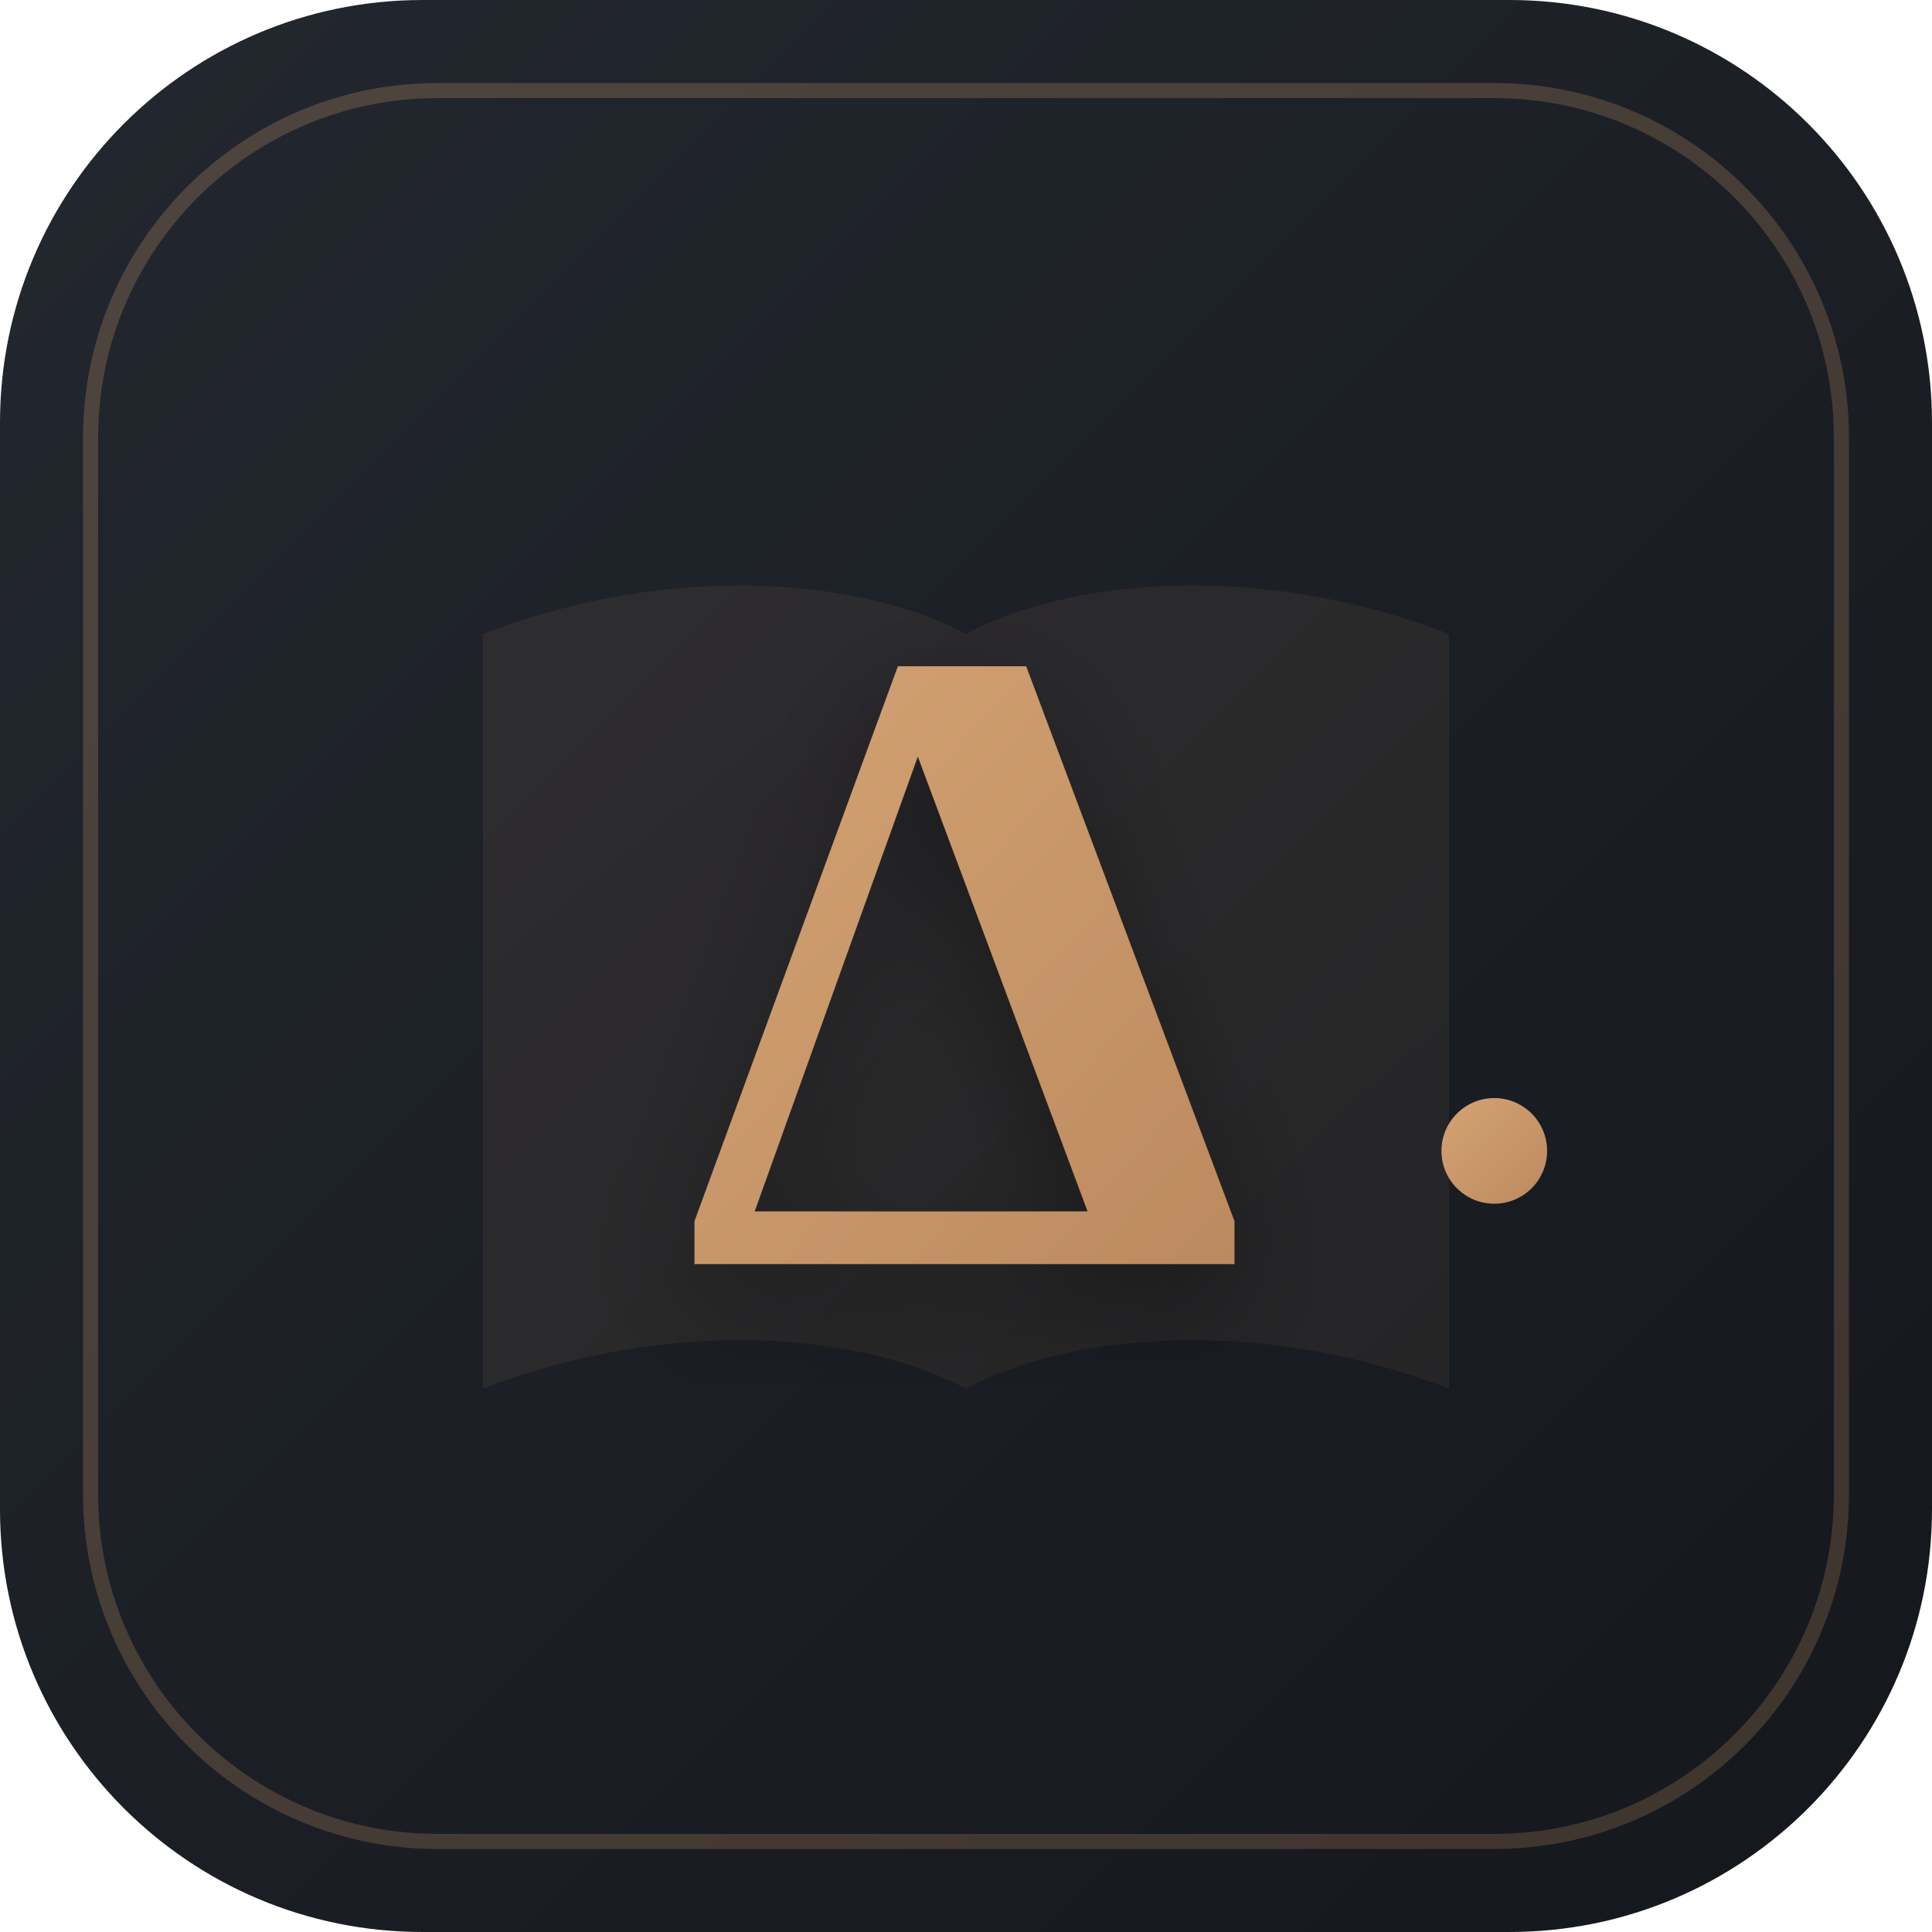
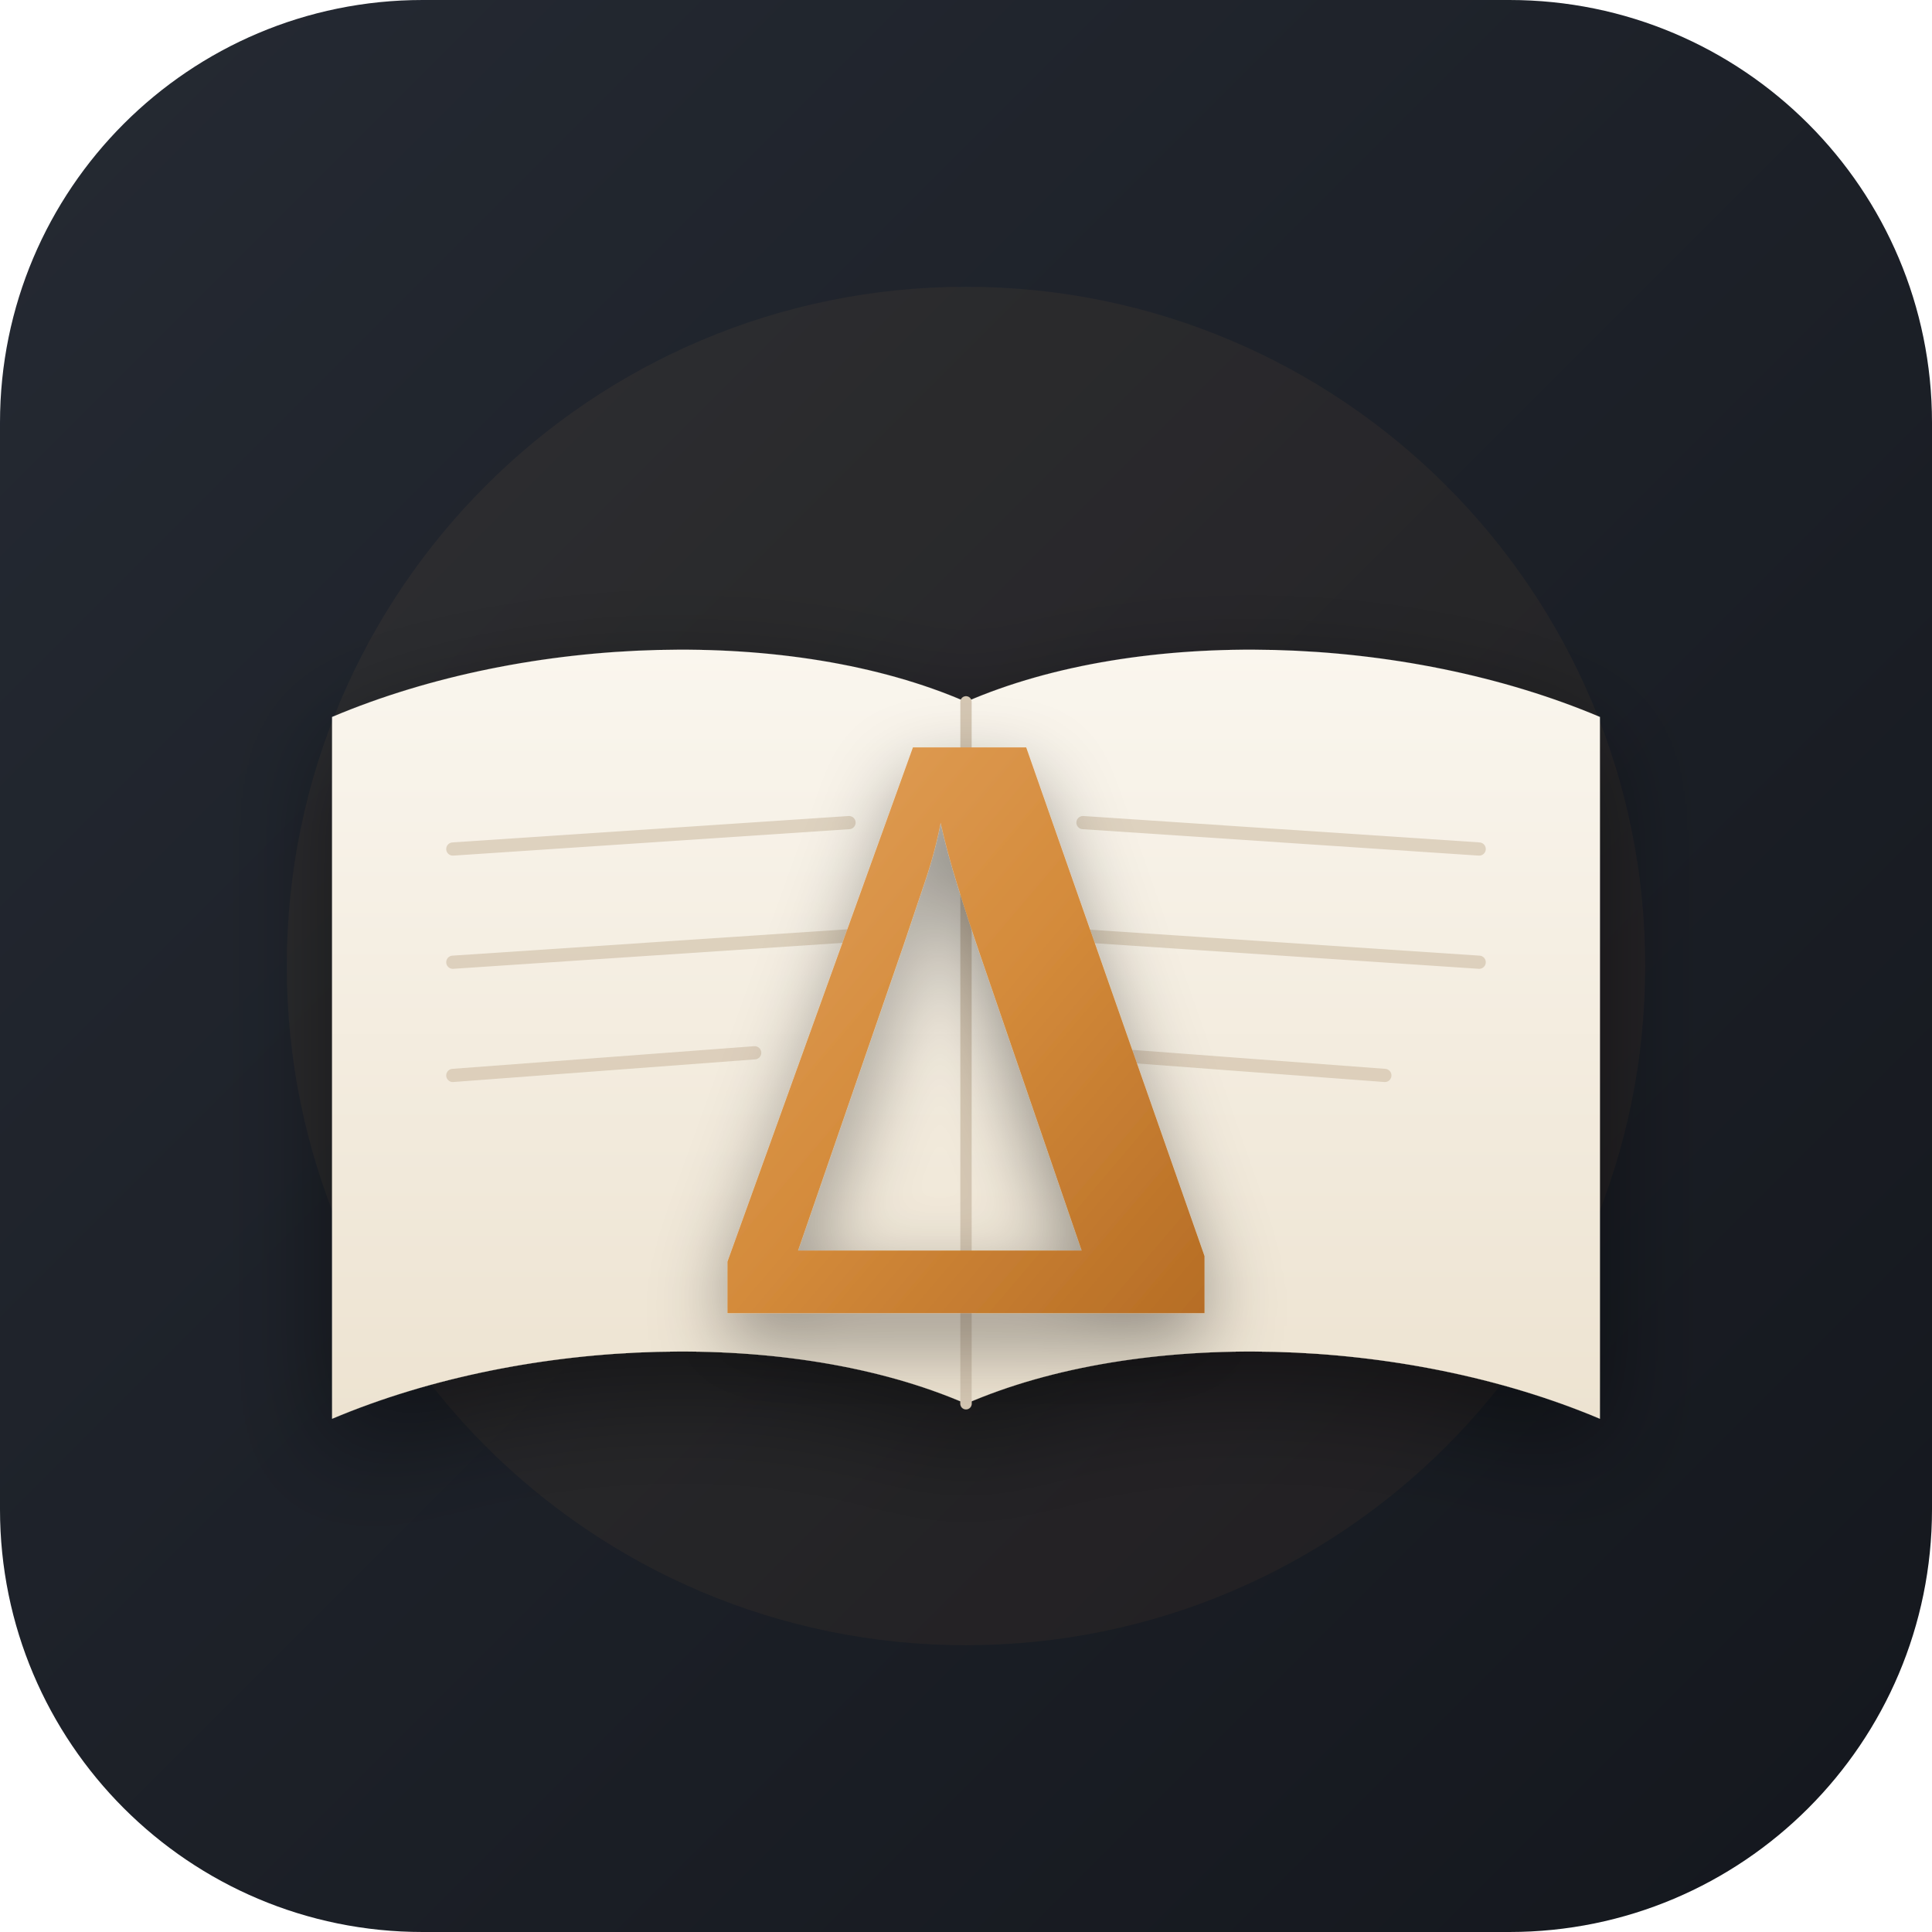
<svg xmlns="http://www.w3.org/2000/svg" viewBox="0 0 512 512" width="512" height="512">
  <defs>
    <linearGradient id="bgGrad" x1="0%" y1="0%" x2="100%" y2="100%">
-       <stop offset="0%" stop-color="#23272f" />
-       <stop offset="100%" stop-color="#14171c" />
+       <stop offset="0%" stop-color="#252a33" />
+       <stop offset="100%" stop-color="#14171d" />
    </linearGradient>
-     <linearGradient id="accentGrad" x1="0%" y1="0%" x2="100%" y2="100%">
-       <stop offset="0%" stop-color="#d4a373" />
-       <stop offset="100%" stop-color="#bc8a5f" />
+     <linearGradient id="amberGrad" x1="0%" y1="0%" x2="100%" y2="100%">
+       <stop offset="0%" stop-color="#e2a15c" />
+       <stop offset="50%" stop-color="#d48b3b" />
+       <stop offset="100%" stop-color="#b66d25" />
    </linearGradient>
-     <filter id="shadow" x="-20%" y="-20%" width="140%" height="140%">
-       <feDropShadow dx="0" dy="12" stdDeviation="16" flood-color="#000000" flood-opacity="0.35" />
+     <linearGradient id="paperGrad" x1="0%" y1="0%" x2="0%" y2="100%">
+       <stop offset="0%" stop-color="#faf6ee" />
+       <stop offset="100%" stop-color="#ede3d1" />
+     </linearGradient>
+     <filter id="bookShadow" x="-20%" y="-20%" width="140%" height="140%">
+       <feDropShadow dx="0" dy="10" stdDeviation="14" flood-color="#000000" flood-opacity="0.45" />
+     </filter>
+     <filter id="deltaShadow" x="-20%" y="-20%" width="140%" height="140%">
+       <feDropShadow dx="0" dy="8" stdDeviation="10" flood-color="#000000" flood-opacity="0.4" />
    </filter>
  </defs>
  <rect width="512" height="512" rx="112" fill="url(#bgGrad)" />
-   <rect x="24" y="24" width="464" height="464" rx="92" fill="none" stroke="url(#accentGrad)" stroke-width="4" stroke-opacity="0.25" />
-   <path d="M128 368 C180 348, 230 354, 256 368 C282 354, 332 348, 384 368 L384 168 C332 148, 282 154, 256 168 C230 154, 180 148, 128 168 Z" fill="url(#accentGrad)" fill-opacity="0.08" />
-   <g filter="url(#shadow)">
-     <text x="256" y="335" font-family="'Literata', 'Cinzel', Georgia, 'Times New Roman', serif" font-size="240" font-weight="700" fill="url(#accentGrad)" text-anchor="middle">Δ</text>
+   <circle cx="256" cy="256" r="180" fill="url(#amberGrad)" opacity="0.06" />
+   <g id="artwork">
+     <g filter="url(#bookShadow)">
+       <path d="M 256 372 C 210 352, 140 354, 88 376 L 88 190 C 140 168, 210 166, 256 186 Z" fill="url(#paperGrad)" />
+       <path d="M 256 372 C 302 352, 372 354, 424 376 L 424 190 C 372 168, 302 166, 256 186 Z" fill="url(#paperGrad)" />
+       <path d="M 256 186 L 256 372" stroke="#d5c7b3" stroke-width="3" stroke-linecap="round" />
+       <line x1="120" y1="225" x2="225" y2="218" stroke="#cab89f" stroke-width="3.5" stroke-linecap="round" opacity="0.55" />
+       <line x1="120" y1="255" x2="225" y2="248" stroke="#cab89f" stroke-width="3.5" stroke-linecap="round" opacity="0.55" />
+       <line x1="120" y1="285" x2="200" y2="279" stroke="#cab89f" stroke-width="3.5" stroke-linecap="round" opacity="0.55" />
+       <line x1="287" y1="218" x2="392" y2="225" stroke="#cab89f" stroke-width="3.5" stroke-linecap="round" opacity="0.55" />
+       <line x1="287" y1="248" x2="392" y2="255" stroke="#cab89f" stroke-width="3.5" stroke-linecap="round" opacity="0.55" />
+       <line x1="287" y1="279" x2="367" y2="285" stroke="#cab89f" stroke-width="3.5" stroke-linecap="round" opacity="0.55" />
+     </g>
+     <g filter="url(#deltaShadow)">
+       <text x="256" y="348" font-family="'Literata', 'Cinzel', Georgia, serif" font-size="210" font-weight="800" fill="url(#amberGrad)" text-anchor="middle" letter-spacing="-2px">Δ</text>
+     </g>
  </g>
-   <circle cx="396" cy="305" r="14" fill="url(#accentGrad)" />
</svg>
